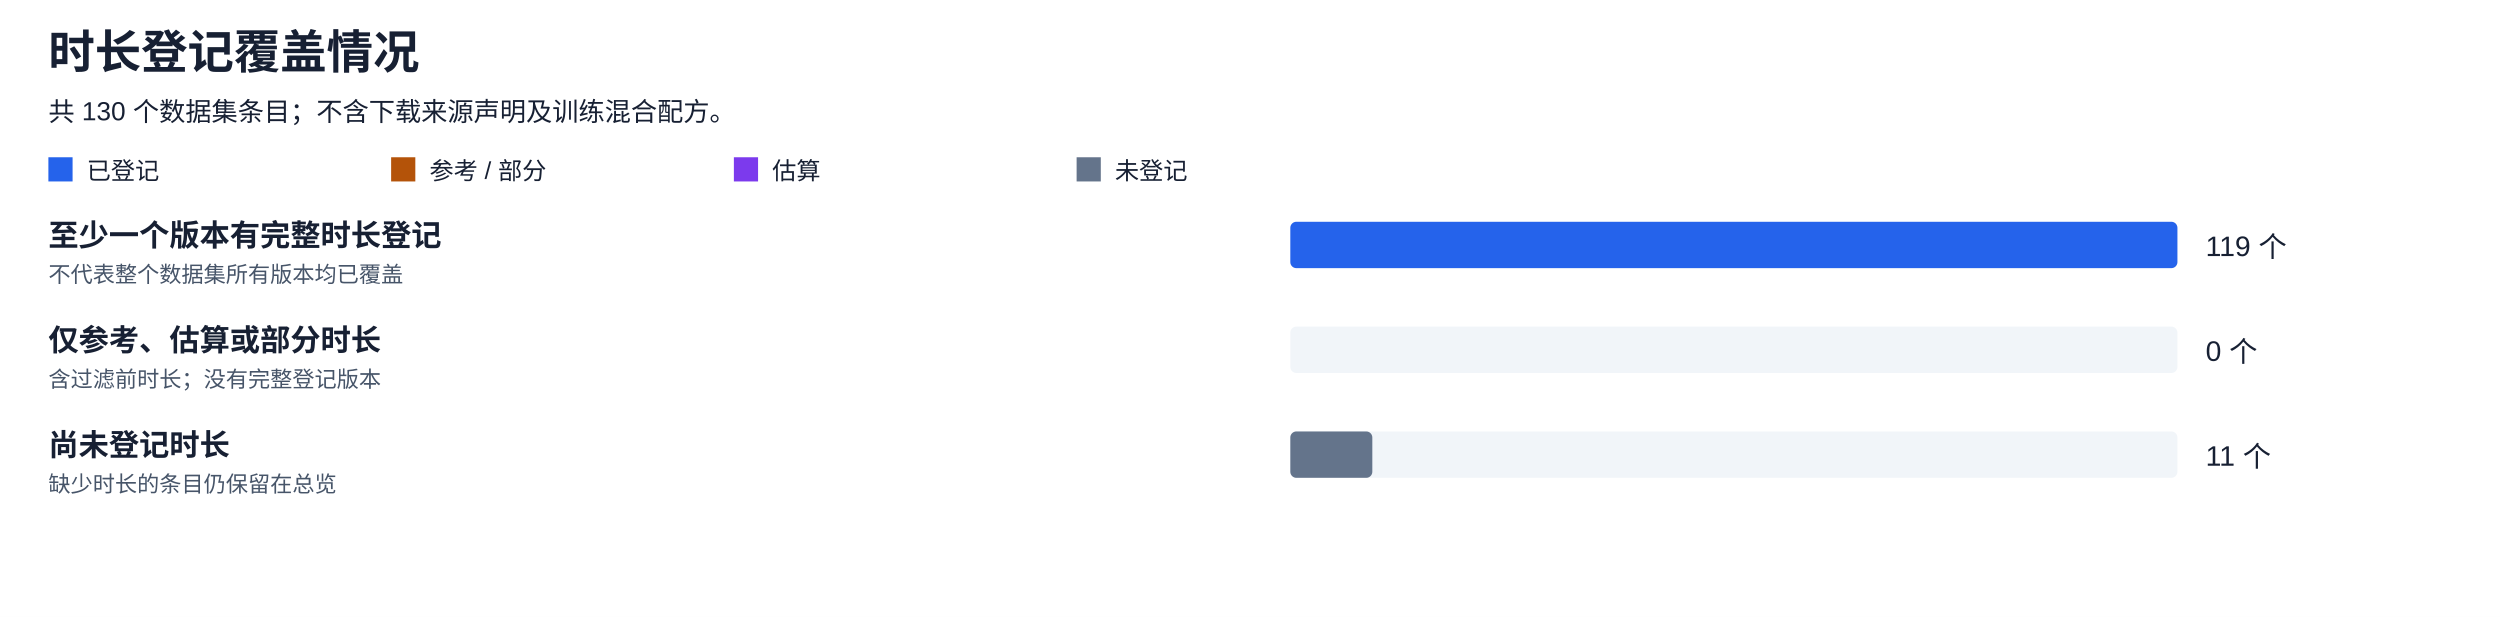
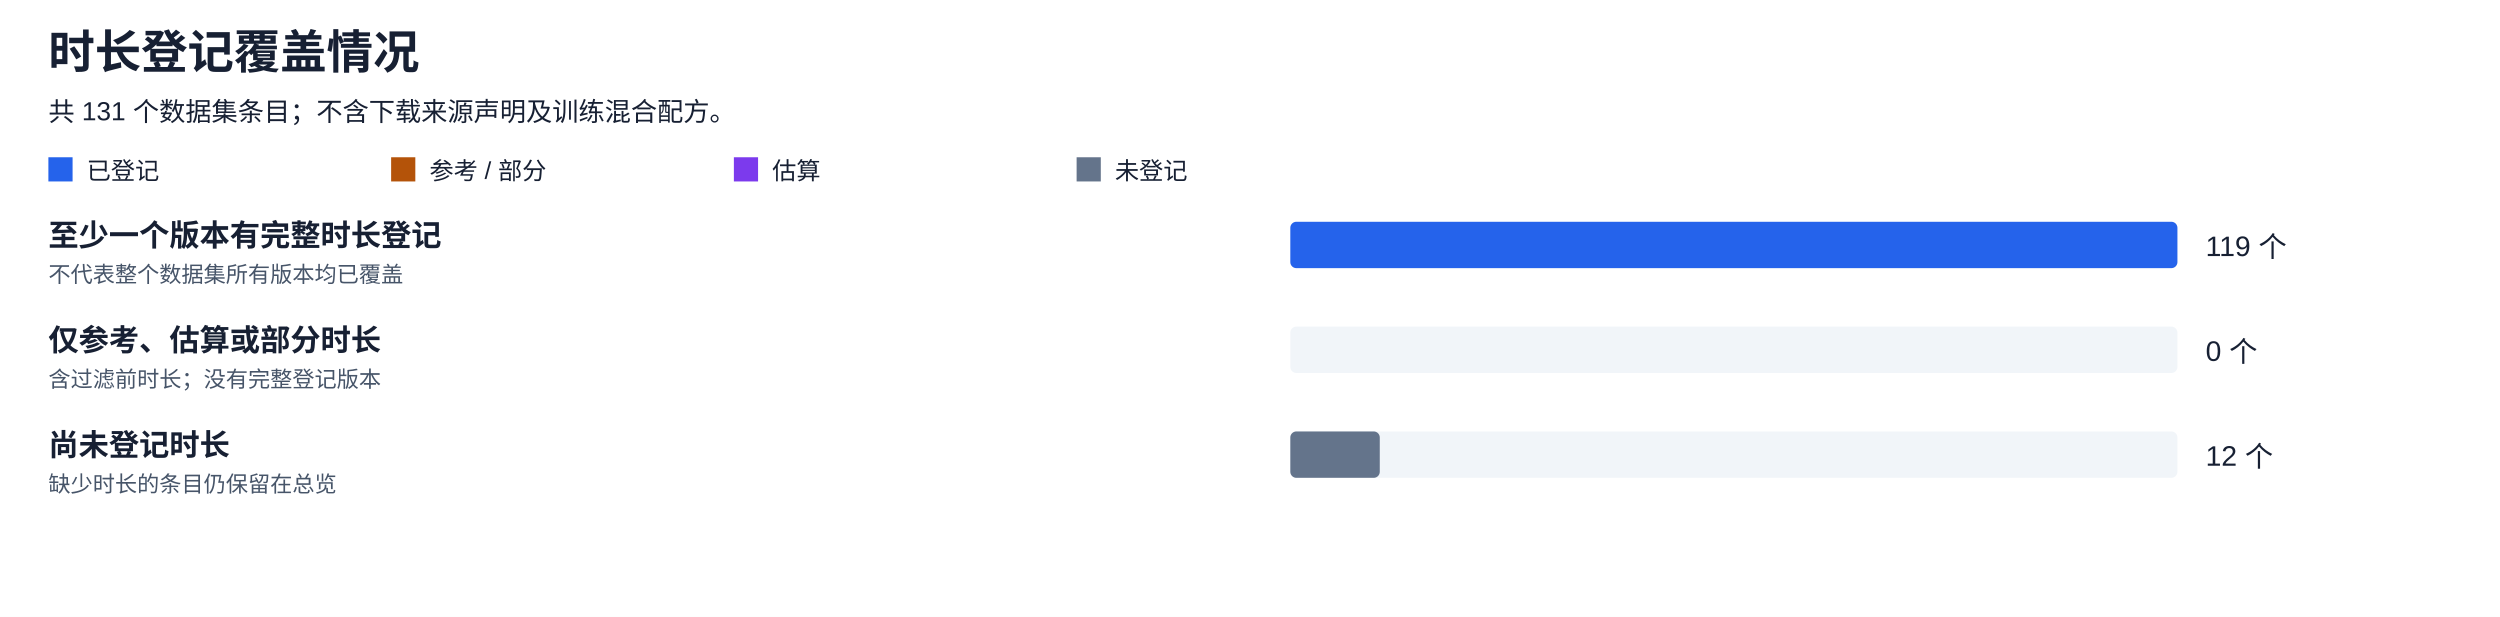
<svg xmlns="http://www.w3.org/2000/svg" width="1240" height="306" viewBox="0 0 1240 306" role="img" aria-labelledby="title desc">
  <rect width="100%" height="100%" fill="white" />
  <g font-family="Arial, Noto Sans CJK SC, Microsoft YaHei, sans-serif" fill="#172033">
    <text x="24" y="34" font-size="23" font-weight="700">时长登记覆盖情况</text>
-     <text x="24" y="60" font-size="13">共 130 个数据集条目；不含下载来源声明及训练混合配方。</text>
+     <text x="24" y="60" font-size="13">共 131 个数据集条目；不含下载来源声明及训练混合配方。</text>
    <rect x="24" y="78" width="12" height="12" fill="#2563eb" />
    <text x="43" y="89" font-size="12">已登记</text>
    <rect x="194" y="78" width="12" height="12" fill="#b45309" />
    <text x="213" y="89" font-size="12">参考 / 部分</text>
    <rect x="364" y="78" width="12" height="12" fill="#7c3aed" />
    <text x="383" y="89" font-size="12">估算</text>
    <rect x="534" y="78" width="12" height="12" fill="#64748b" />
    <text x="553" y="89" font-size="12">未登记</text>
    <text x="24" y="122" font-size="15" font-weight="600">至少一个版本有完整时长登记</text>
    <text x="24" y="140" font-size="11" fill="#475569">不代表整个数据集所有版本均已覆盖</text>
    <rect x="640" y="110" width="440" height="23" rx="3" fill="#f1f5f9" />
    <rect x="640" y="110" width="440.00" height="23" rx="3" fill="#2563eb" />
    <text x="1094" y="127" font-size="14">119 个</text>
    <text x="24" y="174" font-size="15" font-weight="600">仅参考、估算或部分时长</text>
    <text x="24" y="192" font-size="11" fill="#475569">含过滤前时长；没有完整登记版本</text>
    <rect x="640" y="162" width="440" height="23" rx="3" fill="#f1f5f9" />
    <rect x="640" y="162" width="0.00" height="23" rx="3" fill="#b45309" />
    <text x="1094" y="179" font-size="14">0 个</text>
    <text x="24" y="226" font-size="15" font-weight="600">尚未登记时长</text>
    <text x="24" y="244" font-size="11" fill="#475569">缺少时长的条目仍保留在总览</text>
    <rect x="640" y="214" width="440" height="23" rx="3" fill="#f1f5f9" />
-     <rect x="640" y="214" width="40.67" height="23" rx="3" fill="#64748b" />
-     <text x="1094" y="231" font-size="14">11 个</text>
+     <rect x="640" y="214" width="44.37" height="23" rx="3" fill="#64748b" />
+     <text x="1094" y="231" font-size="14">12 个</text>
  </g>
</svg>
